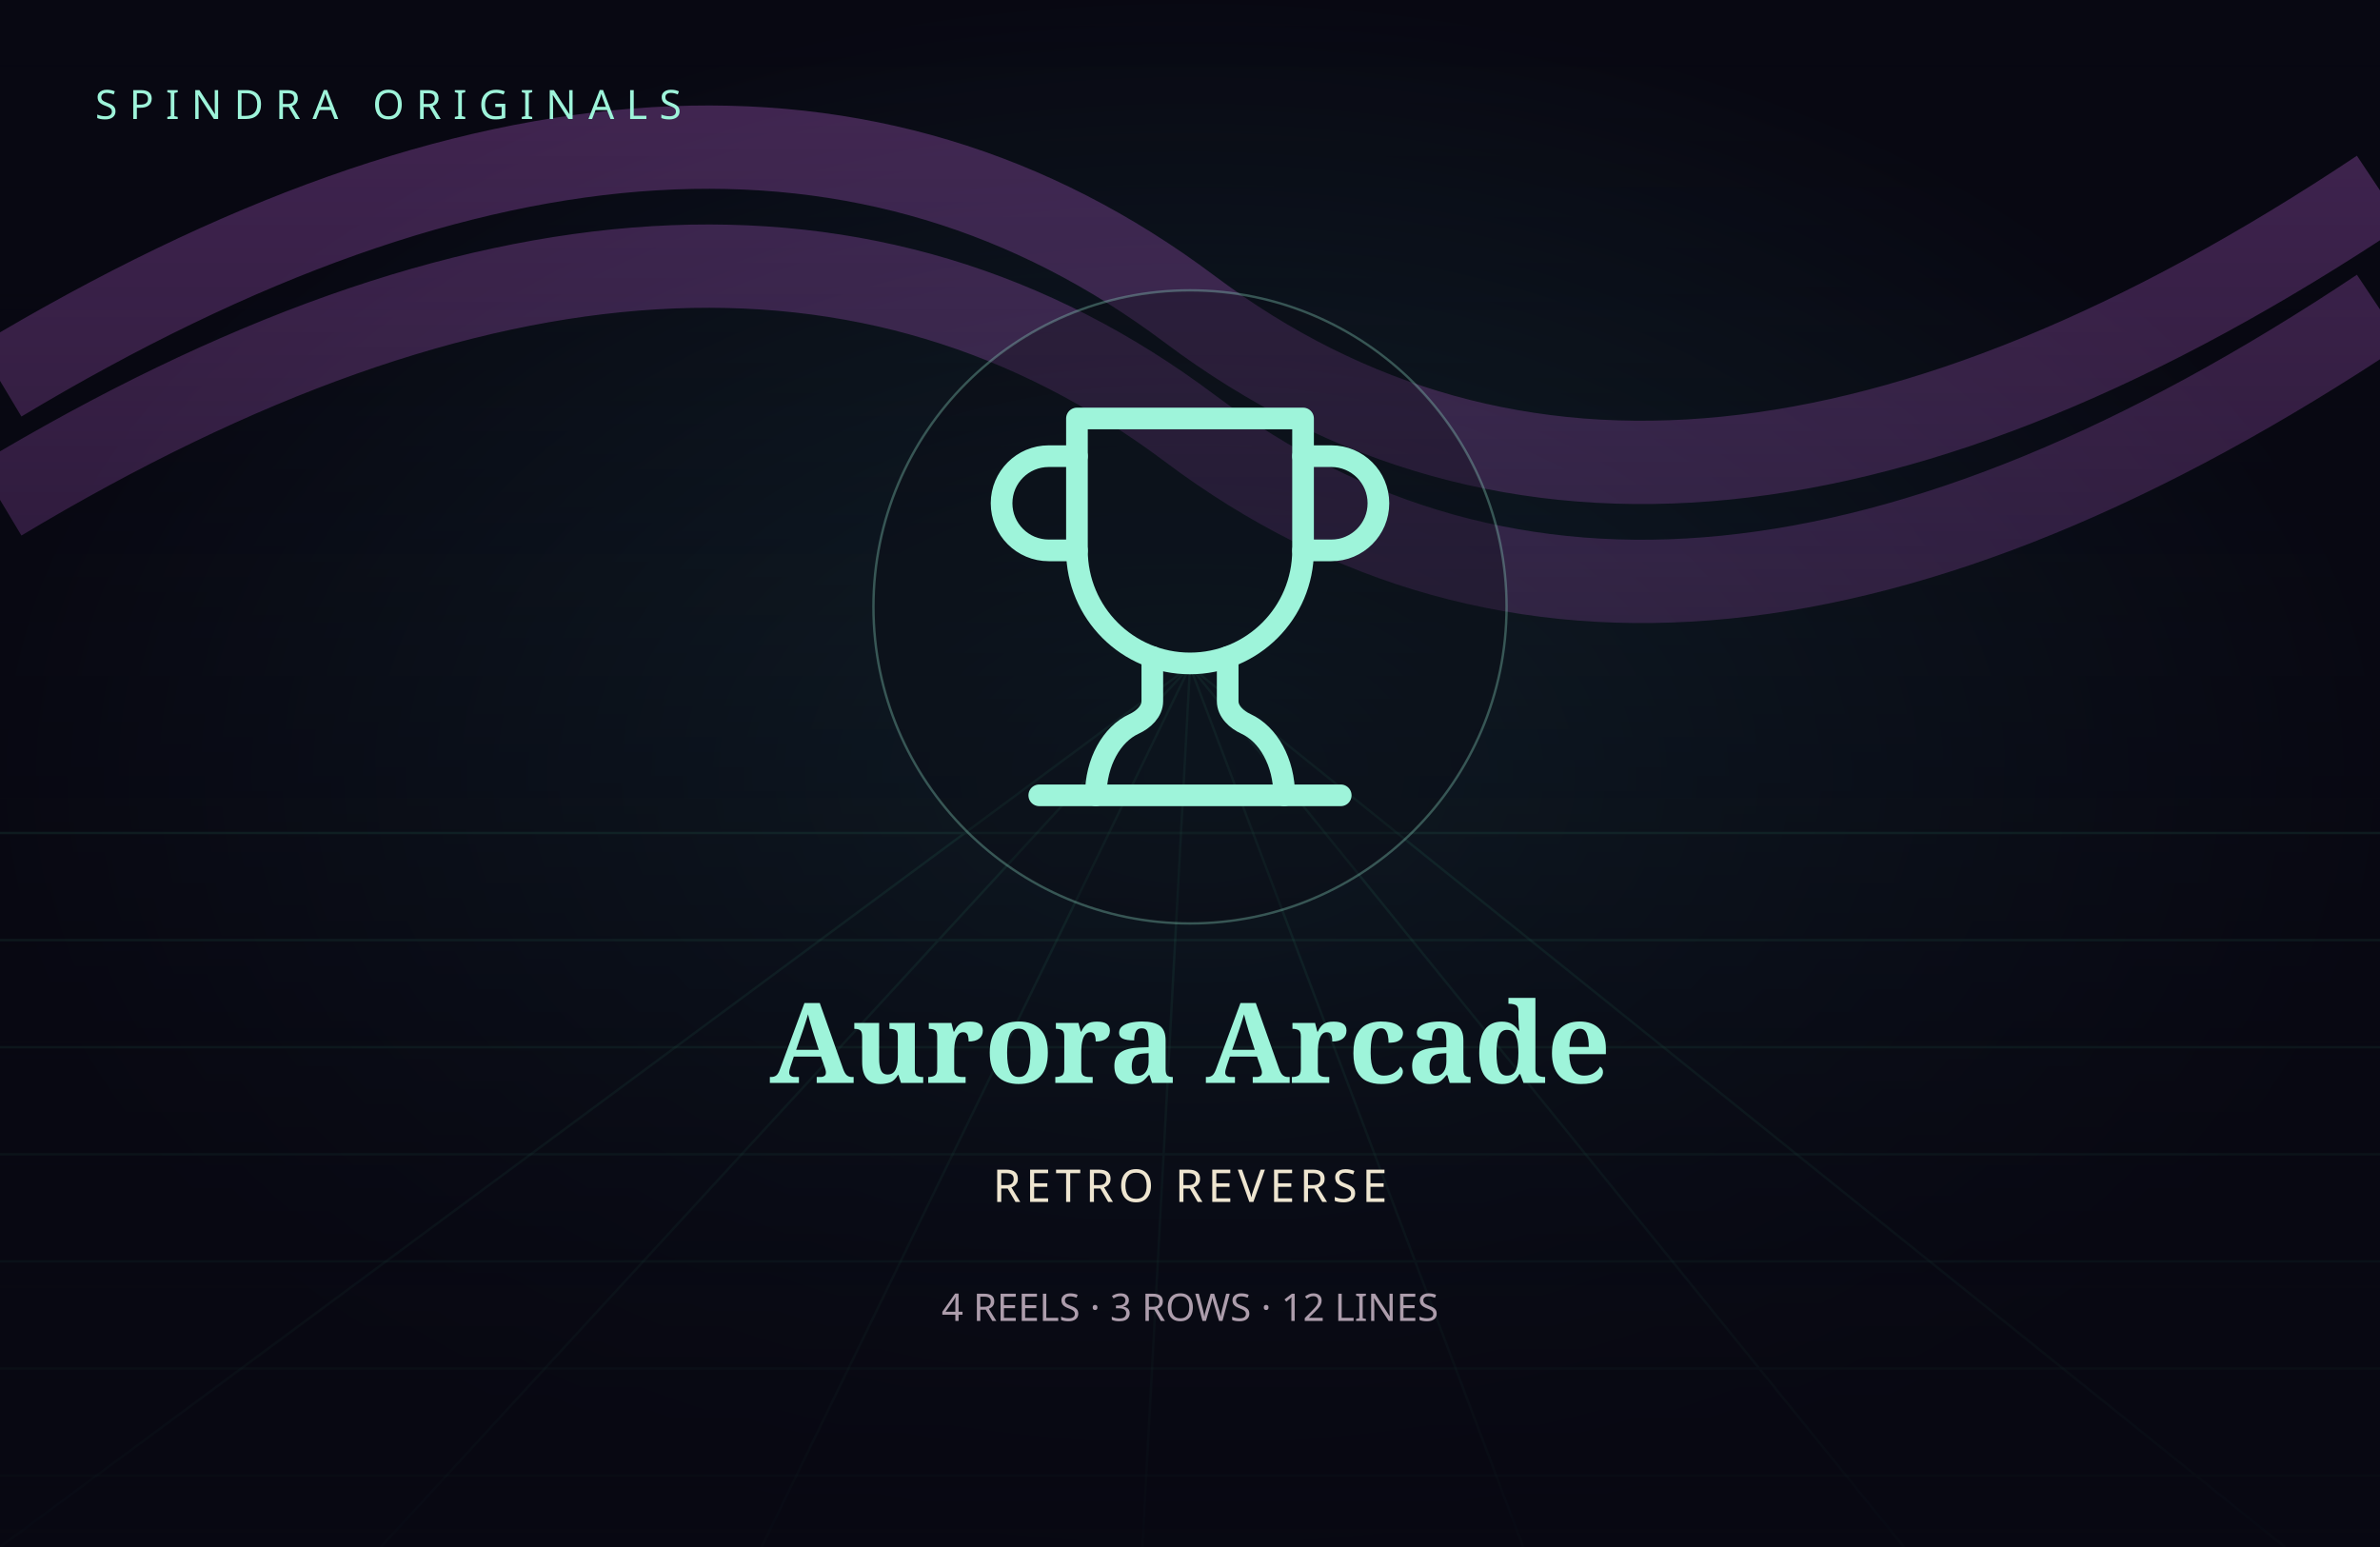
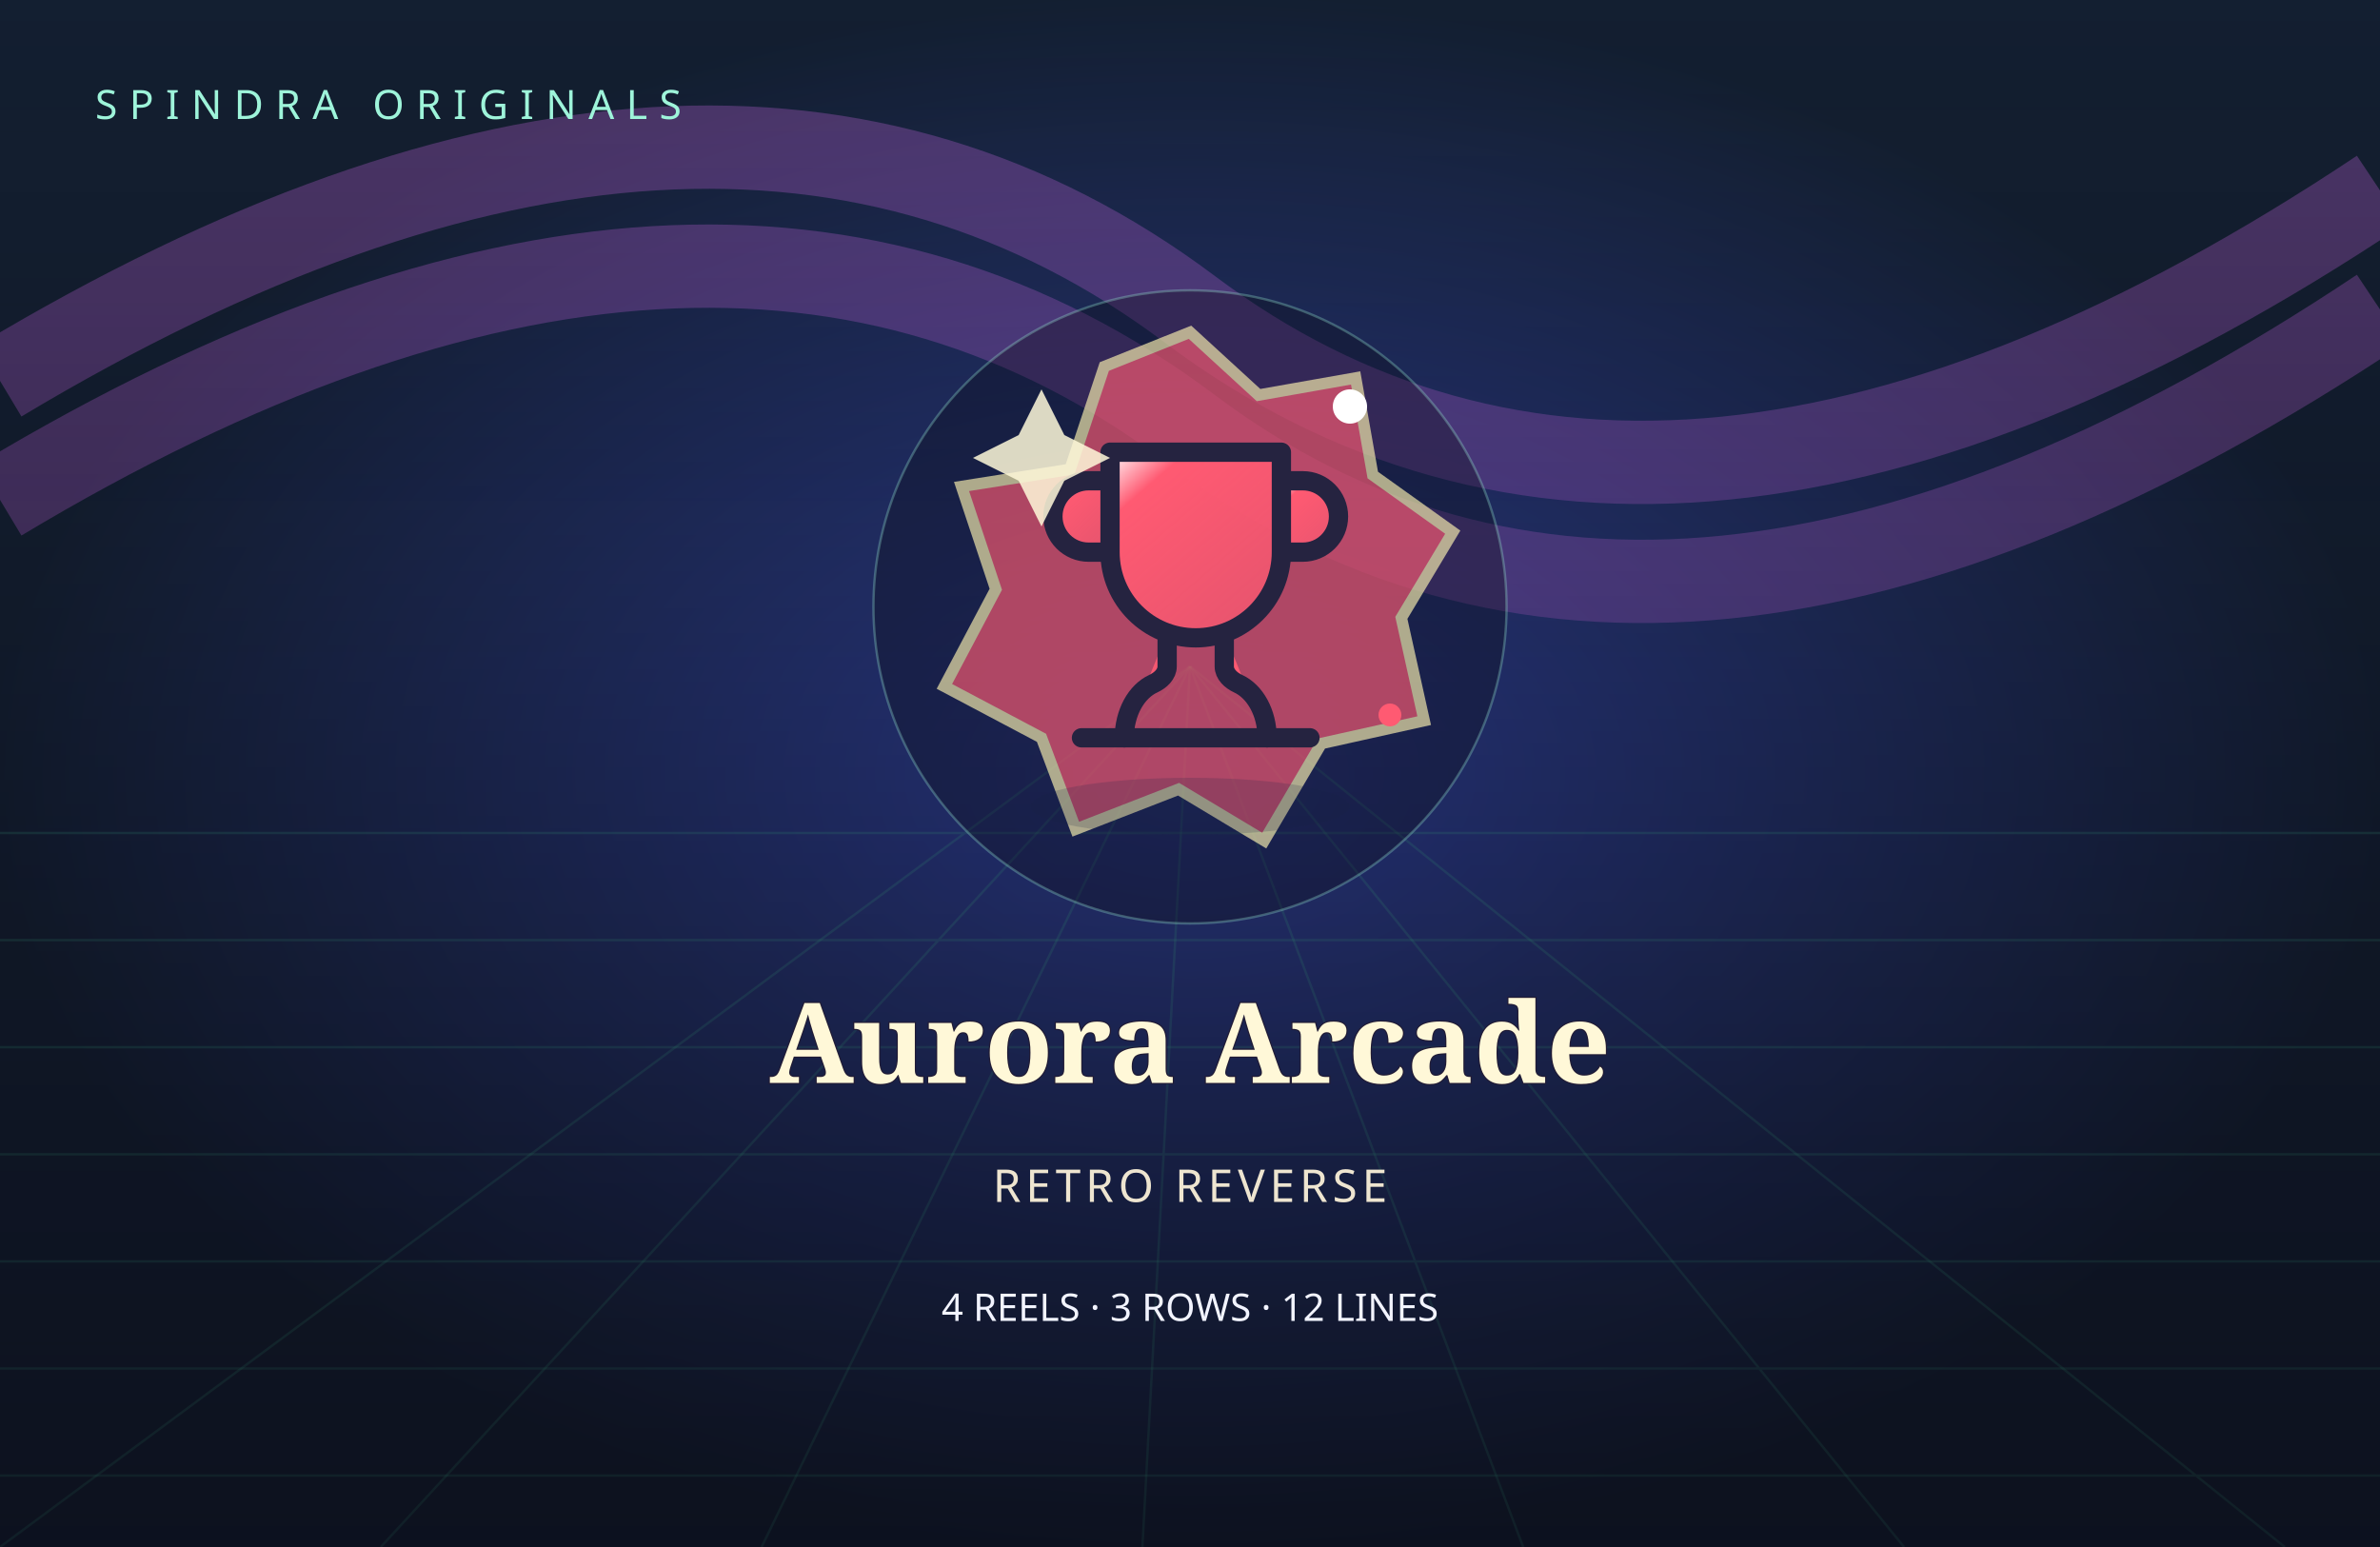
<svg xmlns="http://www.w3.org/2000/svg" width="1000" height="650" viewBox="0 0 1000 650">
  <defs>
    <radialGradient id="bg">
-       <stop stop-color="#162f37" />
-       <stop offset="1" stop-color="#080812" />
+       <stop stop-color="#374bb6" />
+       <stop offset="1" stop-color="#152336" />
    </radialGradient>
    <linearGradient id="shade" x2="0" y2="1">
      <stop stop-color="#080812" stop-opacity=".15" />
-       <stop offset="1" stop-color="#080812" stop-opacity=".95" />
+       <stop offset="1" stop-color="#080812" stop-opacity=".65" />
    </linearGradient>
  </defs>
  <rect width="1000" height="650" fill="url(#bg)" />
  <svg x="0" y="0" width="1000" height="650" class="slot-scenery scenery-arcade" viewBox="0 0 1000 650" preserveAspectRatio="xMidYMid slice" aria-hidden="true">
    <path d="M0 350H1000M0 650L500 280" stroke="#4beaaf33" />
    <path d="M0 395H1000M160 650L500 280" stroke="#4beaaf33" />
    <path d="M0 440H1000M320 650L500 280" stroke="#4beaaf33" />
    <path d="M0 485H1000M480 650L500 280" stroke="#4beaaf33" />
    <path d="M0 530H1000M640 650L500 280" stroke="#4beaaf33" />
    <path d="M0 575H1000M800 650L500 280" stroke="#4beaaf33" />
    <path d="M0 620H1000M960 650L500 280" stroke="#4beaaf33" />
    <path d="M0 160Q300-20 500 130T1000 80M0 210Q300 30 500 180T1000 130" fill="none" stroke="#dd73fa55" stroke-width="35" />
  </svg>
  <rect width="1000" height="650" fill="url(#shade)" />
  <circle cx="500" cy="255" r="133" fill="#0a0a1455" stroke="#9ef4da" stroke-opacity=".3" />
-   <svg x="405" y="160" width="190" height="190" viewBox="0 0 24 24" fill="none" stroke="#9ef4da" stroke-width="1.15" stroke-linecap="round" stroke-linejoin="round" class="lucide lucide-trophy">
-     <path d="M6 9H4.5a2.5 2.5 0 0 1 0-5H6" />
-     <path d="M18 9h1.5a2.5 2.5 0 0 0 0-5H18" />
-     <path d="M4 22h16" />
-     <path d="M10 14.66V17c0 .55-.47.98-.97 1.21C7.85 18.75 7 20.24 7 22" />
-     <path d="M14 14.66V17c0 .55.47.98.97 1.21C16.15 18.75 17 20.24 17 22" />
-     <path d="M18 2H6v7a6 6 0 0 0 12 0V2Z" />
+   <svg x="380" y="130" width="240" height="240" class="symbol-frame" viewBox="0 0 100 100" aria-hidden="true">
+     <defs>
+       <linearGradient id="R0" x1="0" y1="0" x2=".8" y2="1">
+         <stop stop-color="#ffffff" />
+         <stop offset=".22" stop-color="#ff5a72" />
+         <stop offset="1" stop-color="#ff5a72" stop-opacity=".7" />
+       </linearGradient>
+     </defs>
+     <path d="M50 4L62 15L79 12L82 29L96 39L87 54L91 72L73 76L63 93L48 84L30 91L24 75L7 66L16 49L10 31L29 28L35 10Z" fill="#ff5a72" stroke="#fff4b1" stroke-width="2" opacity=".65" />
+     <ellipse cx="50" cy="87" rx="28" ry="5" fill="#172243" opacity=".18" />
+     <svg width="60" height="60" viewBox="0 0 24 24" fill="url(#R0)" stroke="#252340" stroke-width="1.35" stroke-linecap="round" stroke-linejoin="round" class="lucide lucide-trophy" x="21" y="20">
+       <path d="M6 9H4.5a2.5 2.5 0 0 1 0-5H6" />
+       <path d="M18 9h1.5a2.5 2.5 0 0 0 0-5H18" />
+       <path d="M4 22h16" />
+       <path d="M10 14.66V17c0 .55-.47.98-.97 1.21C7.85 18.75 7 20.24 7 22" />
+       <path d="M14 14.66V17c0 .55.47.98.97 1.21C16.15 18.75 17 20.24 17 22" />
+       <path d="M18 2H6v7a6 6 0 0 0 12 0V2Z" />
+     </svg>
+     <path d="M20 22L24 14L28 22L36 26L28 30L24 38L20 30L12 26Z" fill="#fff9d9" opacity=".85" />
+     <circle cx="78" cy="17" r="3" fill="#fff" />
+     <circle cx="85" cy="71" r="2" fill="#ff5a72" />
  </svg>
  <text x="40" y="50" fill="#9ef4da" font-size="17" font-family="sans-serif" letter-spacing="5">SPINDRA ORIGINALS</text>
-   <text x="500" y="455" text-anchor="middle" fill="#9ef4da" font-size="47" font-family="Georgia,serif" font-weight="bold">Aurora Arcade</text>
+   <text x="500" y="455" text-anchor="middle" fill="#fff8d8" stroke="#201b35" stroke-width="1" paint-order="stroke" font-size="47" font-family="Georgia,serif" font-weight="bold">Aurora Arcade</text>
  <text x="500" y="505" text-anchor="middle" fill="#eee5d0" font-size="19" font-family="sans-serif" letter-spacing="2">RETRO REVERSE</text>
-   <text x="500" y="555" text-anchor="middle" fill="#ad9dac" font-size="16" font-family="sans-serif">4 REELS · 3 ROWS · 12 LINES</text>
+   <text x="500" y="555" text-anchor="middle" fill="#f2f4ff" font-size="16" font-family="sans-serif">4 REELS · 3 ROWS · 12 LINES</text>
</svg>
